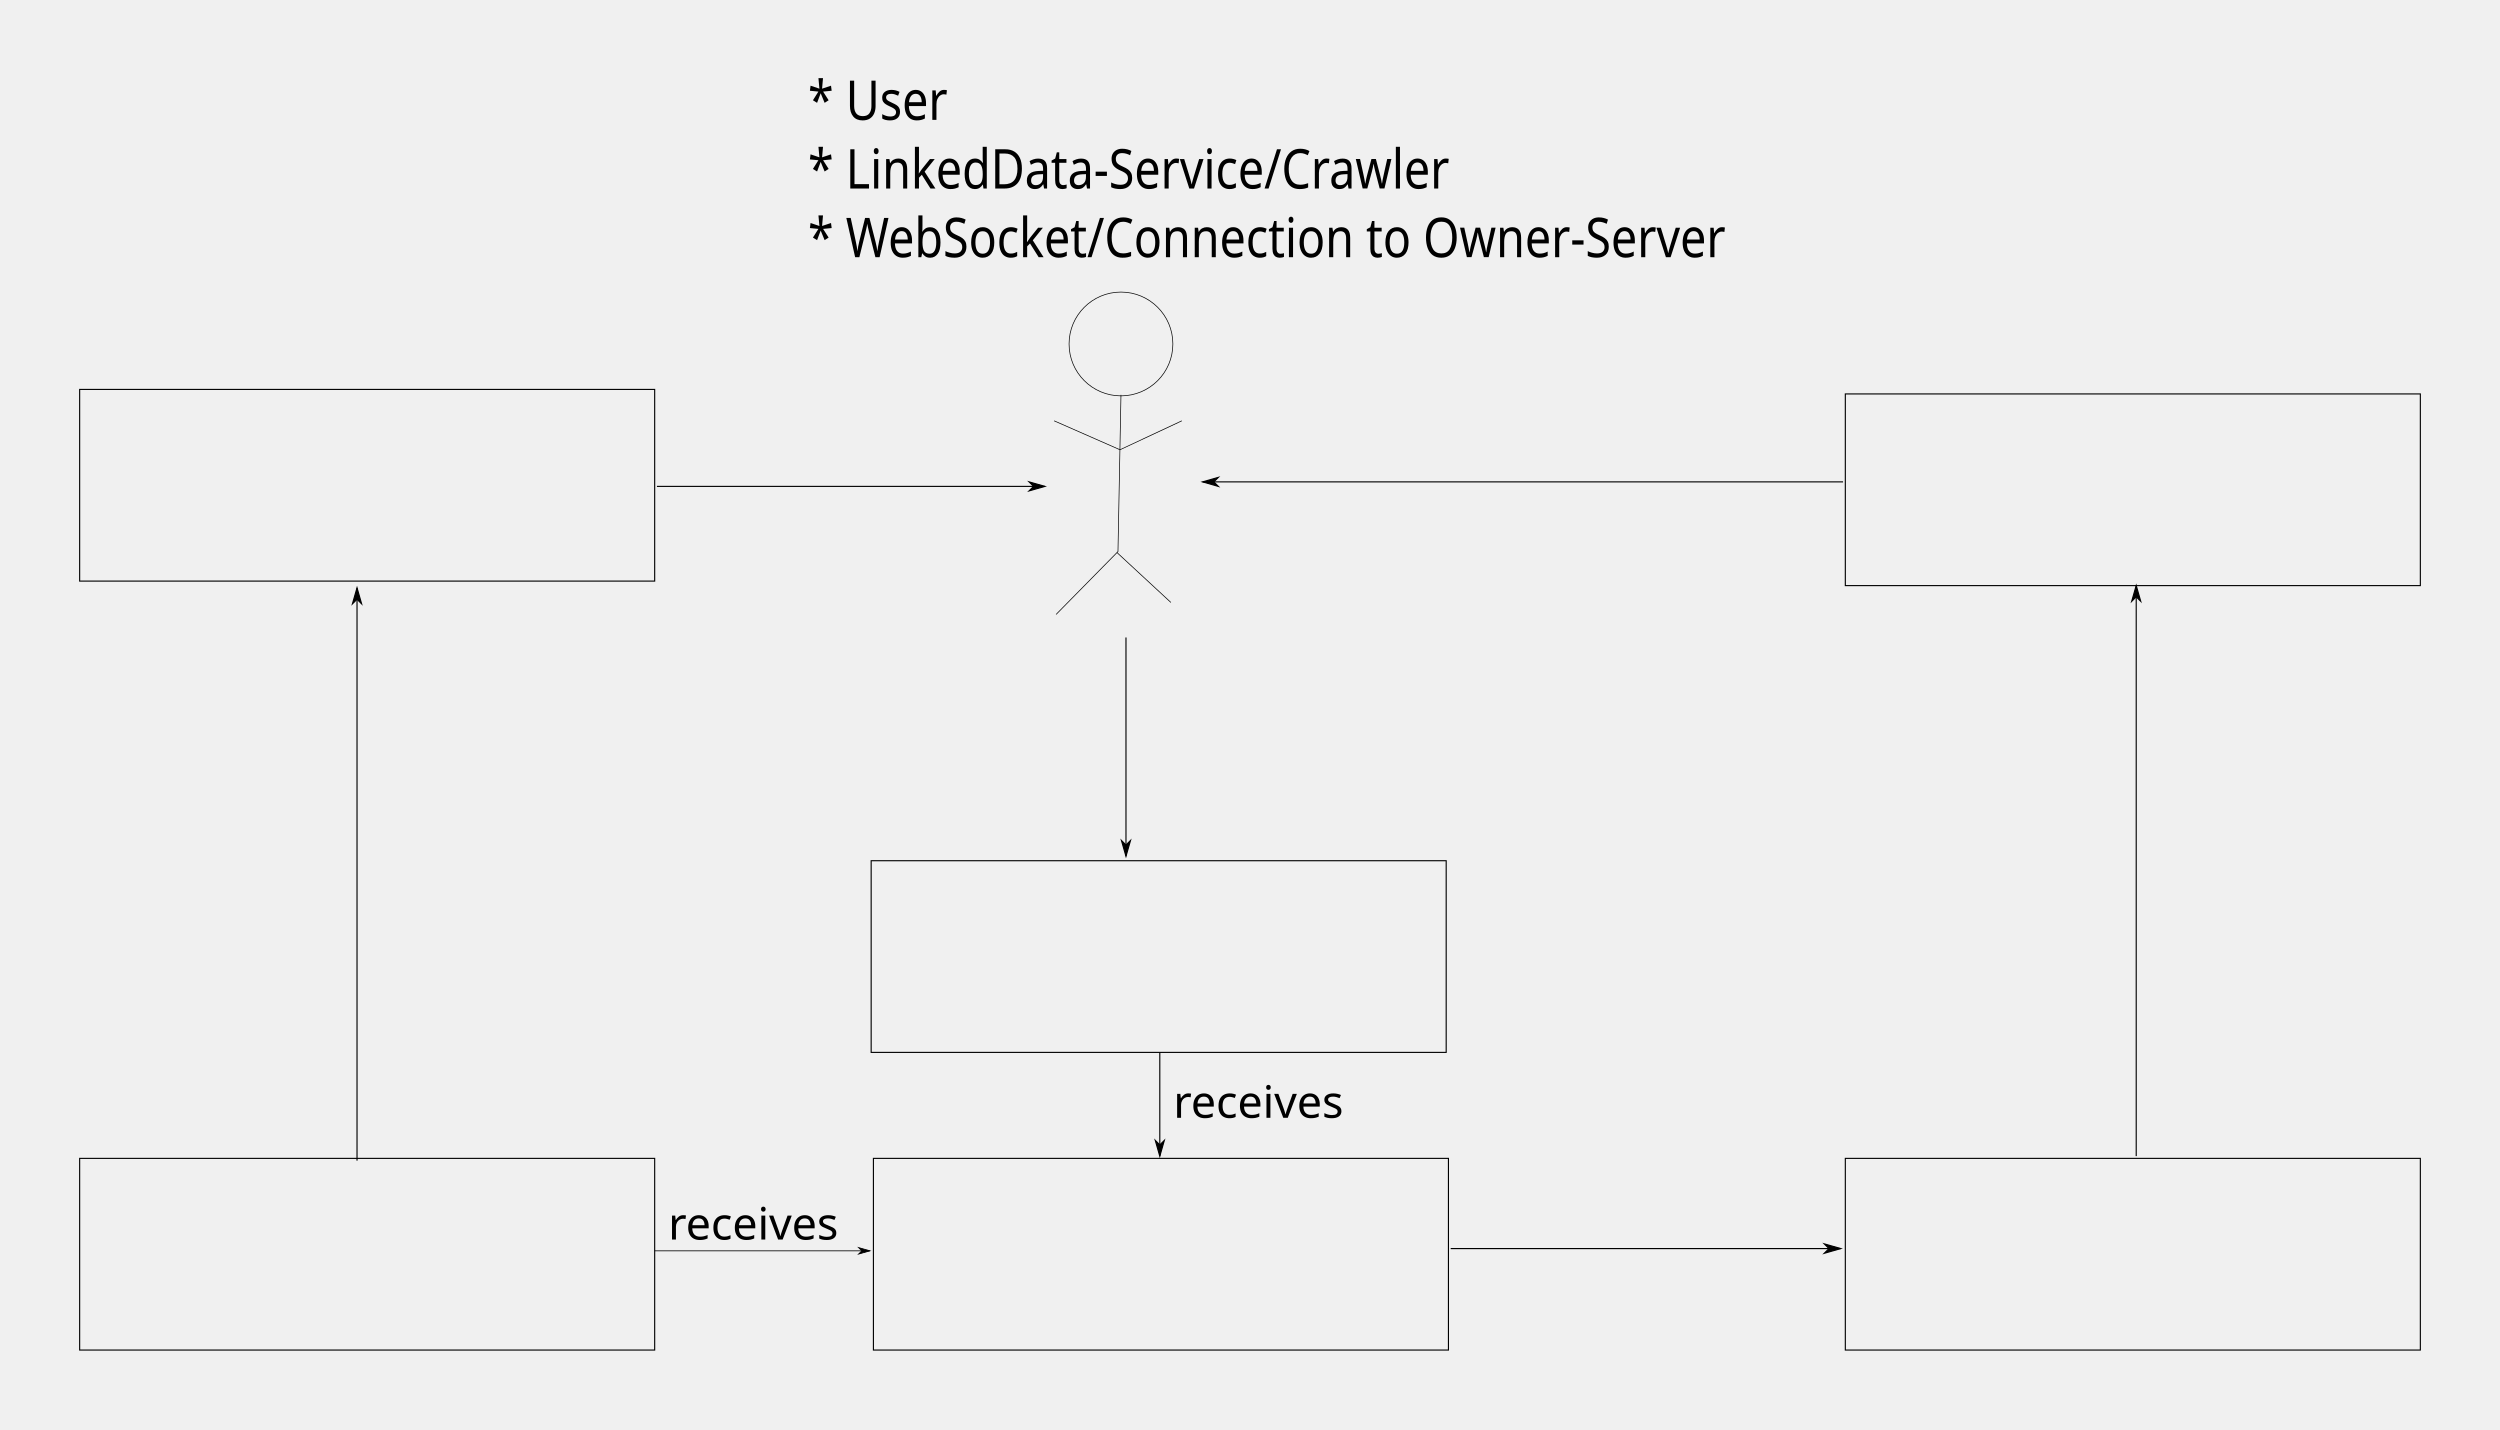
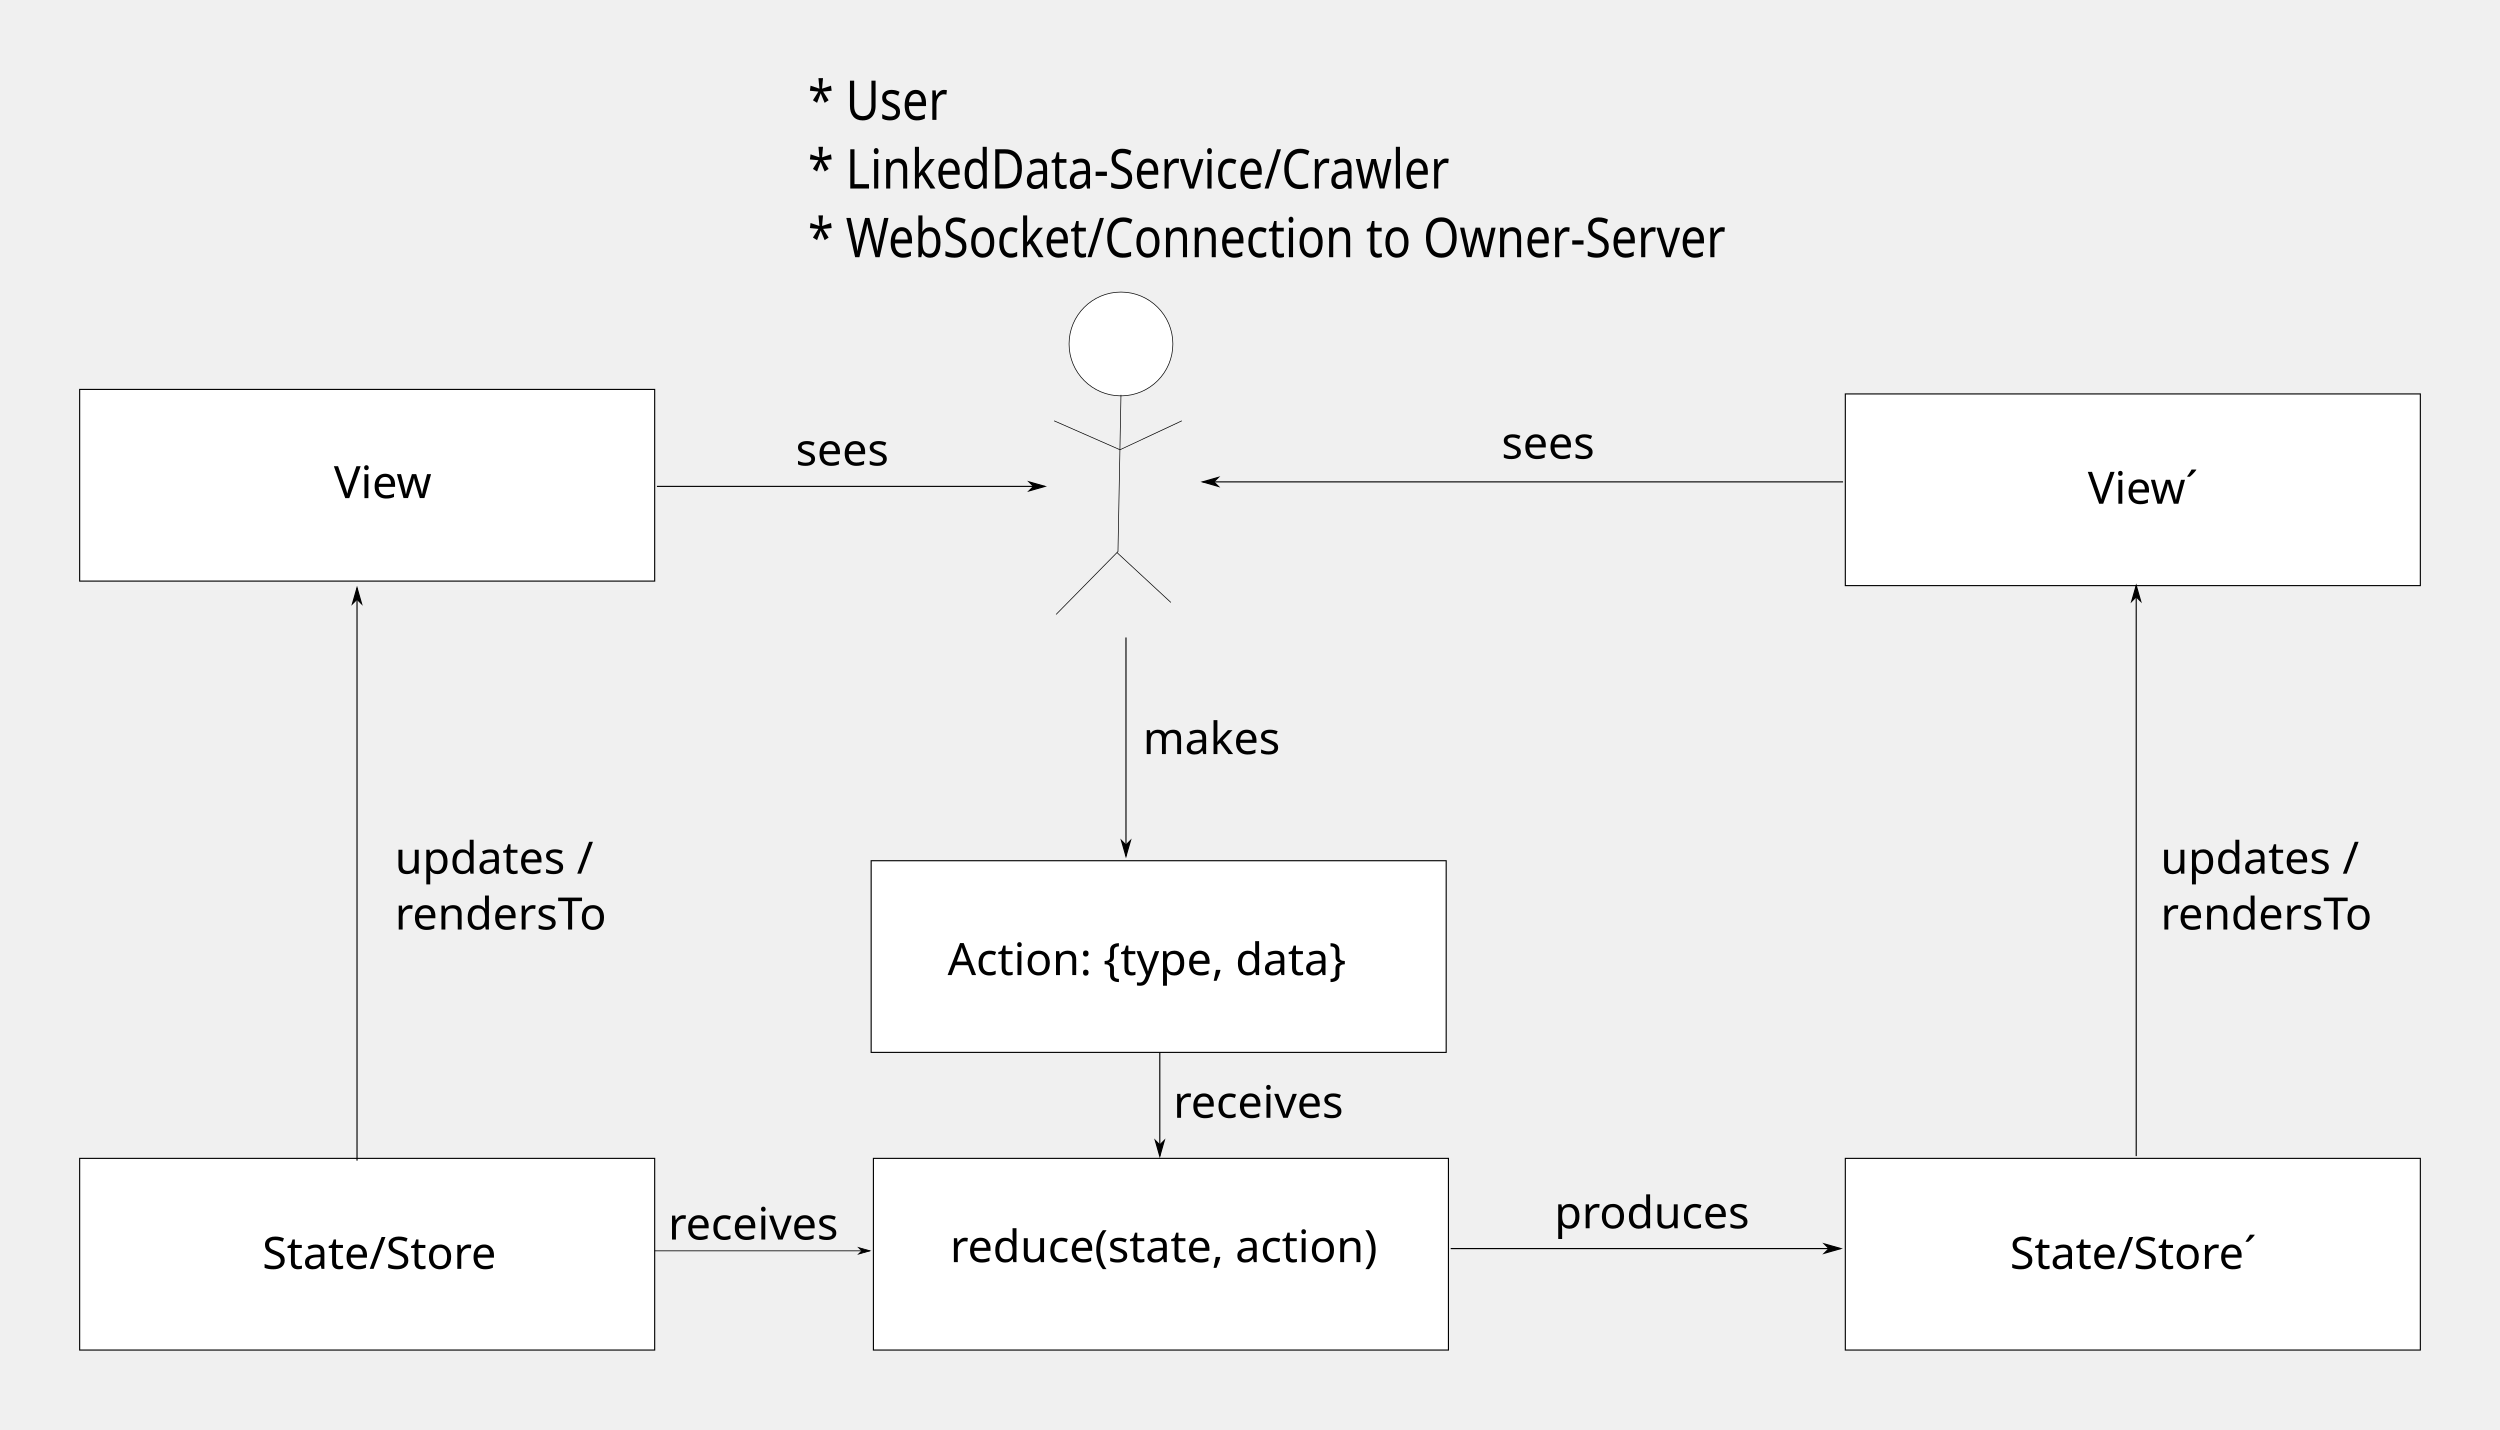
- <svg xmlns="http://www.w3.org/2000/svg" version="1.1" id="svg2" viewBox="0 0 2239.809 1280.909" height="361.501mm" width="632.124mm">
+ <svg xmlns="http://www.w3.org/2000/svg" width="632.124mm" height="361.501mm" viewBox="0 0 2239.809 1280.909" id="svg2" version="1.1">
  <defs id="defs4">
-     <marker orient="auto" refY="0" refX="0" id="marker5820" style="overflow:visible">
-       <path id="path5822" d="M 0,0 5,-5 -12.5,0 5,5 0,0 Z" style="fill:#000000;fill-opacity:1;fill-rule:evenodd;stroke:#000000;stroke-width:1pt;stroke-opacity:1" transform="matrix(-0.8,0,0,-0.8,-10,0)" />
+     <marker style="overflow:visible" id="marker5820" refX="0" refY="0" orient="auto">
+       <path transform="matrix(-0.8,0,0,-0.8,-10,0)" style="fill:#000000;fill-opacity:1;fill-rule:evenodd;stroke:#000000;stroke-width:1pt;stroke-opacity:1" d="M 0,0 5,-5 -12.5,0 5,5 0,0 Z" id="path5822" />
    </marker>
-     <marker style="overflow:visible" id="marker5754" refX="0" refY="0" orient="auto">
-       <path transform="matrix(-0.8,0,0,-0.8,-10,0)" style="fill:#000000;fill-opacity:1;fill-rule:evenodd;stroke:#000000;stroke-width:1pt;stroke-opacity:1" d="M 0,0 5,-5 -12.5,0 5,5 0,0 Z" id="path5756" />
+     <marker orient="auto" refY="0" refX="0" id="marker5754" style="overflow:visible">
+       <path id="path5756" d="M 0,0 5,-5 -12.5,0 5,5 0,0 Z" style="fill:#000000;fill-opacity:1;fill-rule:evenodd;stroke:#000000;stroke-width:1pt;stroke-opacity:1" transform="matrix(-0.8,0,0,-0.8,-10,0)" />
    </marker>
-     <marker orient="auto" refY="0" refX="0" id="marker5694" style="overflow:visible">
-       <path id="path5696" d="M 0,0 5,-5 -12.5,0 5,5 0,0 Z" style="fill:#000000;fill-opacity:1;fill-rule:evenodd;stroke:#000000;stroke-width:1pt;stroke-opacity:1" transform="matrix(-0.8,0,0,-0.8,-10,0)" />
+     <marker style="overflow:visible" id="marker5694" refX="0" refY="0" orient="auto">
+       <path transform="matrix(-0.8,0,0,-0.8,-10,0)" style="fill:#000000;fill-opacity:1;fill-rule:evenodd;stroke:#000000;stroke-width:1pt;stroke-opacity:1" d="M 0,0 5,-5 -12.5,0 5,5 0,0 Z" id="path5696" />
    </marker>
-     <marker style="overflow:visible" id="marker5640" refX="0" refY="0" orient="auto">
-       <path transform="matrix(-0.8,0,0,-0.8,-10,0)" style="fill:#000000;fill-opacity:1;fill-rule:evenodd;stroke:#000000;stroke-width:1pt;stroke-opacity:1" d="M 0,0 5,-5 -12.5,0 5,5 0,0 Z" id="path5642" />
+     <marker orient="auto" refY="0" refX="0" id="marker5640" style="overflow:visible">
+       <path id="path5642" d="M 0,0 5,-5 -12.5,0 5,5 0,0 Z" style="fill:#000000;fill-opacity:1;fill-rule:evenodd;stroke:#000000;stroke-width:1pt;stroke-opacity:1" transform="matrix(-0.8,0,0,-0.8,-10,0)" />
    </marker>
-     <marker orient="auto" refY="0" refX="0" id="marker4746" style="overflow:visible">
-       <path id="path4748" d="M 0,0 5,-5 -12.5,0 5,5 0,0 Z" style="fill:#000000;fill-opacity:1;fill-rule:evenodd;stroke:#000000;stroke-width:1pt;stroke-opacity:1" transform="matrix(-0.8,0,0,-0.8,-10,0)" />
+     <marker style="overflow:visible" id="marker4746" refX="0" refY="0" orient="auto">
+       <path transform="matrix(-0.8,0,0,-0.8,-10,0)" style="fill:#000000;fill-opacity:1;fill-rule:evenodd;stroke:#000000;stroke-width:1pt;stroke-opacity:1" d="M 0,0 5,-5 -12.5,0 5,5 0,0 Z" id="path4748" />
    </marker>
-     <marker style="overflow:visible" id="marker4704" refX="0" refY="0" orient="auto">
-       <path transform="matrix(-0.8,0,0,-0.8,-10,0)" style="fill:#000000;fill-opacity:1;fill-rule:evenodd;stroke:#000000;stroke-width:1pt;stroke-opacity:1" d="M 0,0 5,-5 -12.5,0 5,5 0,0 Z" id="path4706" />
+     <marker orient="auto" refY="0" refX="0" id="marker4704" style="overflow:visible">
+       <path id="path4706" d="M 0,0 5,-5 -12.5,0 5,5 0,0 Z" style="fill:#000000;fill-opacity:1;fill-rule:evenodd;stroke:#000000;stroke-width:1pt;stroke-opacity:1" transform="matrix(-0.8,0,0,-0.8,-10,0)" />
    </marker>
-     <marker orient="auto" refY="0" refX="0" id="marker4484" style="overflow:visible">
-       <path id="path4486" d="M 0,0 5,-5 -12.5,0 5,5 0,0 Z" style="fill:#000000;fill-opacity:1;fill-rule:evenodd;stroke:#000000;stroke-width:1pt;stroke-opacity:1" transform="matrix(-0.8,0,0,-0.8,-10,0)" />
+     <marker style="overflow:visible" id="marker4484" refX="0" refY="0" orient="auto">
+       <path transform="matrix(-0.8,0,0,-0.8,-10,0)" style="fill:#000000;fill-opacity:1;fill-rule:evenodd;stroke:#000000;stroke-width:1pt;stroke-opacity:1" d="M 0,0 5,-5 -12.5,0 5,5 0,0 Z" id="path4486" />
    </marker>
-     <marker style="overflow:visible" id="Arrow1Lend" refX="0" refY="0" orient="auto">
-       <path transform="matrix(-0.8,0,0,-0.8,-10,0)" style="fill:#000000;fill-opacity:1;fill-rule:evenodd;stroke:#000000;stroke-width:1pt;stroke-opacity:1" d="M 0,0 5,-5 -12.5,0 5,5 0,0 Z" id="path4187" />
+     <marker orient="auto" refY="0" refX="0" id="Arrow1Lend" style="overflow:visible">
+       <path id="path4187" d="M 0,0 5,-5 -12.5,0 5,5 0,0 Z" style="fill:#000000;fill-opacity:1;fill-rule:evenodd;stroke:#000000;stroke-width:1pt;stroke-opacity:1" transform="matrix(-0.8,0,0,-0.8,-10,0)" />
    </marker>
  </defs>
-   <g transform="translate(2368.453,235.9727)" id="layer1">
-     <g transform="matrix(0.6258872,0,0,0.6258872,-289.4147,282.6274)" id="g4152">
-       <circle style="opacity:1;fill:none;fill-opacity:1;stroke:#000000;stroke-width:1;stroke-miterlimit:4;stroke-dasharray:none;stroke-dashoffset:0;stroke-opacity:1" id="path4136" cx="-1717.143" cy="-336.209" r="74.286" />
-       <path style="fill:none;fill-rule:evenodd;stroke:#000000;stroke-width:1px;stroke-linecap:butt;stroke-linejoin:miter;stroke-opacity:1" d="m -1717.143,-263.352 -4.286,224.286 -88.571,90" id="path4146" />
-       <path style="fill:none;fill-rule:evenodd;stroke:#000000;stroke-width:1px;stroke-linecap:butt;stroke-linejoin:miter;stroke-opacity:1" d="m -1722.857,-37.638 77.143,71.429" id="path4148" />
-       <path style="fill:none;fill-rule:evenodd;stroke:#000000;stroke-width:1px;stroke-linecap:butt;stroke-linejoin:miter;stroke-opacity:1" d="m -1812.857,-226.209 94.286,41.429 88.571,-41.429" id="path4150" />
+   <g id="layer1" transform="translate(2368.453,235.9727)">
+     <g id="g4152" transform="matrix(0.6258872,0,0,0.6258872,-289.4147,282.6274)">
+       <circle r="74.286" cy="-336.209" cx="-1717.143" id="path4136" style="opacity:1;fill:#ffffff;fill-opacity:1;stroke:#000000;stroke-width:1;stroke-miterlimit:4;stroke-dasharray:none;stroke-dashoffset:0;stroke-opacity:1" />
+       <path id="path4146" d="m -1717.143,-263.352 -4.286,224.286 -88.571,90" style="fill:none;fill-rule:evenodd;stroke:#000000;stroke-width:1px;stroke-linecap:butt;stroke-linejoin:miter;stroke-opacity:1" />
+       <path id="path4148" d="m -1722.857,-37.638 77.143,71.429" style="fill:none;fill-rule:evenodd;stroke:#000000;stroke-width:1px;stroke-linecap:butt;stroke-linejoin:miter;stroke-opacity:1" />
+       <path id="path4150" d="m -1812.857,-226.209 94.286,41.429 88.571,-41.429" style="fill:none;fill-rule:evenodd;stroke:#000000;stroke-width:1px;stroke-linecap:butt;stroke-linejoin:miter;stroke-opacity:1" />
    </g>
-     <text transform="scale(0.9207797,1.086036)" id="text4158" y="-118.398" x="-1786.031" style="font-style:normal;font-weight:normal;font-size:45.31px;line-height:125%;font-family:Sans;letter-spacing:0px;word-spacing:0px;fill:#000000;fill-opacity:1;stroke:none;stroke-width:1px;stroke-linecap:butt;stroke-linejoin:miter;stroke-opacity:1" xml:space="preserve">
-       <tspan style="text-align:start;text-anchor:start" y="-118.398" x="-1786.031" id="tspan4160">* User</tspan>
-       <tspan style="text-align:start;text-anchor:start" id="tspan4162" y="-61.76" x="-1786.031">* LinkedData-Service/Crawler</tspan>
-       <tspan style="text-align:start;text-anchor:start" id="tspan4164" y="-5.122" x="-1786.031">* WebSocket/Connection to Owner-Server</tspan>
+     <text xml:space="preserve" style="font-style:normal;font-weight:normal;font-size:45.31px;line-height:125%;font-family:Sans;letter-spacing:0px;word-spacing:0px;fill:#000000;fill-opacity:1;stroke:none;stroke-width:1px;stroke-linecap:butt;stroke-linejoin:miter;stroke-opacity:1" x="-1786.031" y="-118.398" id="text4158" transform="scale(0.9207797,1.086036)">
+       <tspan id="tspan4160" x="-1786.031" y="-118.398" style="text-align:start;text-anchor:start">* User</tspan>
+       <tspan x="-1786.031" y="-61.76" id="tspan4162" style="text-align:start;text-anchor:start">* LinkedData-Service/Crawler</tspan>
+       <tspan x="-1786.031" y="-5.122" id="tspan4164" style="text-align:start;text-anchor:start">* WebSocket/Connection to Owner-Server</tspan>
    </text>
-     <rect y="535.164" x="-1587.96" height="171.726" width="515.178" id="rect4166" style="opacity:1;fill:none;fill-opacity:1;stroke:#000000;stroke-width:1;stroke-miterlimit:4;stroke-dasharray:none;stroke-dashoffset:0;stroke-opacity:1" />
-     <flowRoot transform="translate(-212.132,1454.62)" style="font-style:normal;font-weight:normal;font-size:40px;line-height:125%;font-family:Sans;text-align:center;letter-spacing:0px;word-spacing:0px;text-anchor:middle;fill:#000000;fill-opacity:1;stroke:none;stroke-width:1px;stroke-linecap:butt;stroke-linejoin:miter;stroke-opacity:1" id="flowRoot4168" xml:space="preserve">
-       <flowRegion id="flowRegion4170">
-         <rect style="text-align:center;text-anchor:middle" y="-887.131" x="-1361.686" height="105.056" width="480.833" id="rect4172" />
-       </flowRegion>
-       <flowPara id="flowPara4174">Action =</flowPara>
-       <flowPara id="flowPara4176">(type, data)</flowPara>
-     </flowRoot>
-     <path id="path4178" d="m -1359.665,335.154 0,195.97" style="fill:none;fill-rule:evenodd;stroke:#000000;stroke-width:1px;stroke-linecap:butt;stroke-linejoin:miter;stroke-opacity:1;marker-end:url(#Arrow1Lend)" />
-     <rect style="opacity:1;fill:none;fill-opacity:1;stroke:#000000;stroke-width:1;stroke-miterlimit:4;stroke-dasharray:none;stroke-dashoffset:0;stroke-opacity:1" id="rect4462" width="515.178" height="171.726" x="-2297.087" y="801.844" />
-     <flowRoot xml:space="preserve" id="flowRoot4464" style="font-style:normal;font-weight:normal;font-size:40px;line-height:125%;font-family:Sans;text-align:center;letter-spacing:0px;word-spacing:0px;text-anchor:middle;fill:#000000;fill-opacity:1;stroke:none;stroke-width:1px;stroke-linecap:butt;stroke-linejoin:miter;stroke-opacity:1" transform="translate(-917.2186,1743.523)">
-       <flowRegion id="flowRegion4466">
-         <rect id="rect4468" width="480.833" height="105.056" x="-1361.686" y="-887.131" style="text-align:center;text-anchor:middle" />
-       </flowRegion>
-       <flowPara id="flowPara4472">State/Store</flowPara>
-     </flowRoot>
-     <path id="path4476" d="m -1068.741,882.657 349.366,0" style="fill:none;fill-rule:evenodd;stroke:#000000;stroke-width:1.04px;stroke-linecap:butt;stroke-linejoin:miter;stroke-opacity:1;marker-end:url(#marker4484)" />
-     <rect y="801.844" x="-1585.939" height="171.726" width="515.178" id="rect4512" style="opacity:1;fill:none;fill-opacity:1;stroke:#000000;stroke-width:1;stroke-miterlimit:4;stroke-dasharray:none;stroke-dashoffset:0;stroke-opacity:1" />
-     <flowRoot transform="translate(-187.8884,1743.523)" style="font-style:normal;font-weight:normal;font-size:40px;line-height:125%;font-family:Sans;text-align:center;letter-spacing:0px;word-spacing:0px;text-anchor:middle;fill:#000000;fill-opacity:1;stroke:none;stroke-width:1px;stroke-linecap:butt;stroke-linejoin:miter;stroke-opacity:1" id="flowRoot4514" xml:space="preserve">
-       <flowRegion id="flowRegion4516">
-         <rect style="text-align:center;text-anchor:middle" y="-887.131" x="-1361.686" height="105.056" width="480.833" id="rect4518" />
-       </flowRegion>
-       <flowPara id="flowPara4986">reduce(...)</flowPara>
-     </flowRoot>
-     <path id="path4696" d="m -1781.909,884.677 192.805,0" style="fill:none;fill-rule:evenodd;stroke:#000000;stroke-width:0.72px;stroke-linecap:butt;stroke-linejoin:miter;stroke-opacity:1;marker-end:url(#marker4704)" />
-     <path id="path4738" d="m -1329.361,706.89 0,92.934" style="fill:none;fill-rule:evenodd;stroke:#000000;stroke-width:1px;stroke-linecap:butt;stroke-linejoin:miter;stroke-opacity:1;marker-end:url(#marker4746)" />
-     <rect style="opacity:1;fill:none;fill-opacity:1;stroke:#000000;stroke-width:1;stroke-miterlimit:4;stroke-dasharray:none;stroke-dashoffset:0;stroke-opacity:1" id="rect4976" width="515.178" height="171.726" x="-715.188" y="801.844" />
-     <flowRoot xml:space="preserve" id="flowRoot4978" style="font-style:normal;font-weight:normal;font-size:40px;line-height:125%;font-family:Sans;text-align:center;letter-spacing:0px;word-spacing:0px;text-anchor:middle;fill:#000000;fill-opacity:1;stroke:none;stroke-width:1px;stroke-linecap:butt;stroke-linejoin:miter;stroke-opacity:1" transform="translate(682.8631,1743.523)">
-       <flowRegion id="flowRegion4980">
-         <rect id="rect4982" width="480.833" height="105.056" x="-1361.686" y="-887.131" style="text-align:center;text-anchor:middle" />
-       </flowRegion>
-       <flowPara id="flowPara4984">State/Store´</flowPara>
-     </flowRoot>
-     <rect style="opacity:1;fill:none;fill-opacity:1;stroke:#000000;stroke-width:1;stroke-miterlimit:4;stroke-dasharray:none;stroke-dashoffset:0;stroke-opacity:1" id="rect5608" width="515.178" height="171.726" x="-2297.087" y="112.92" />
-     <flowRoot xml:space="preserve" id="flowRoot5610" style="font-style:normal;font-weight:normal;font-size:40px;line-height:125%;font-family:Sans;text-align:center;letter-spacing:0px;word-spacing:0px;text-anchor:middle;fill:#000000;fill-opacity:1;stroke:none;stroke-width:1px;stroke-linecap:butt;stroke-linejoin:miter;stroke-opacity:1" transform="translate(-921.2591,1058.64)">
-       <flowRegion id="flowRegion5612">
-         <rect id="rect5614" width="480.833" height="105.056" x="-1361.686" y="-887.131" style="text-align:center;text-anchor:middle" />
-       </flowRegion>
-       <flowPara id="flowPara5618">View</flowPara>
-     </flowRoot>
-     <rect y="116.961" x="-715.188" height="171.726" width="515.178" id="rect5622" style="opacity:1;fill:none;fill-opacity:1;stroke:#000000;stroke-width:1;stroke-miterlimit:4;stroke-dasharray:none;stroke-dashoffset:0;stroke-opacity:1" />
-     <flowRoot transform="translate(660.6398,1062.68)" style="font-style:normal;font-weight:normal;font-size:40px;line-height:125%;font-family:Sans;text-align:center;letter-spacing:0px;word-spacing:0px;text-anchor:middle;fill:#000000;fill-opacity:1;stroke:none;stroke-width:1px;stroke-linecap:butt;stroke-linejoin:miter;stroke-opacity:1" id="flowRoot5624" xml:space="preserve">
-       <flowRegion id="flowRegion5626">
-         <rect style="text-align:center;text-anchor:middle" y="-887.131" x="-1361.686" height="105.056" width="480.833" id="rect5628" />
-       </flowRegion>
-       <flowPara id="flowPara5630">View´</flowPara>
-     </flowRoot>
-     <path id="path5632" d="m -454.569,799.824 0,-511.137" style="fill:none;fill-rule:evenodd;stroke:#000000;stroke-width:1px;stroke-linecap:butt;stroke-linejoin:miter;stroke-opacity:1;marker-end:url(#marker5640)" />
-     <path id="path5686" d="m -717.208,195.753 -573.767,0" style="fill:none;fill-rule:evenodd;stroke:#000000;stroke-width:1px;stroke-linecap:butt;stroke-linejoin:miter;stroke-opacity:1;marker-end:url(#marker5694)" />
-     <path id="path5746" d="m -1779.889,199.793 347.493,0" style="fill:none;fill-rule:evenodd;stroke:#000000;stroke-width:1px;stroke-linecap:butt;stroke-linejoin:miter;stroke-opacity:1;marker-end:url(#marker5754)" />
-     <path id="path5890" d="m -2048.589,803.865 0,-513.114" style="fill:none;fill-rule:evenodd;stroke:#000000;stroke-width:1.012px;stroke-linecap:butt;stroke-linejoin:miter;stroke-opacity:1;marker-end:url(#marker5820)" />
-     <flowRoot transform="translate(129.2995,40.4061)" style="font-style:normal;font-weight:normal;font-size:40px;line-height:125%;font-family:Sans;letter-spacing:0px;word-spacing:0px;fill:#000000;fill-opacity:1;stroke:none;stroke-width:1px;stroke-linecap:butt;stroke-linejoin:miter;stroke-opacity:1" id="flowRoot5904" xml:space="preserve">
-       <flowRegion id="flowRegion5906">
-         <rect y="92.717" x="-1179.858" height="58.589" width="317.188" id="rect5908" />
-       </flowRegion>
-       <flowPara id="flowPara5910">sees</flowPara>
-     </flowRoot>
-     <flowRoot xml:space="preserve" id="flowRoot5912" style="font-style:normal;font-weight:normal;font-size:40px;line-height:125%;font-family:Sans;letter-spacing:0px;word-spacing:0px;fill:#000000;fill-opacity:1;stroke:none;stroke-width:1px;stroke-linecap:butt;stroke-linejoin:miter;stroke-opacity:1" transform="translate(-472.7514,40.4061)">
-       <flowRegion id="flowRegion5914">
-         <rect id="rect5916" width="317.188" height="58.589" x="-1179.858" y="92.717" />
-       </flowRegion>
-       <flowPara id="flowPara5918">sees</flowPara>
-     </flowRoot>
-     <flowRoot transform="translate(0,107.0762)" style="font-style:normal;font-weight:normal;font-size:40px;line-height:125%;font-family:Sans;letter-spacing:0px;word-spacing:0px;fill:#000000;fill-opacity:1;stroke:none;stroke-width:1px;stroke-linecap:butt;stroke-linejoin:miter;stroke-opacity:1" id="flowRoot5920" xml:space="preserve">
-       <flowRegion id="flowRegion5922">
-         <rect y="407.885" x="-428.305" height="125.259" width="240.416" id="rect5924" />
-       </flowRegion>
-       <flowPara id="flowPara5926">rendersTo</flowPara>
-     </flowRoot>
-     <flowRoot xml:space="preserve" id="flowRoot5928" style="font-style:normal;font-weight:normal;font-size:40px;line-height:125%;font-family:Sans;letter-spacing:0px;word-spacing:0px;fill:#000000;fill-opacity:1;stroke:none;stroke-width:1px;stroke-linecap:butt;stroke-linejoin:miter;stroke-opacity:1" transform="translate(-1602.102,96.97464)">
-       <flowRegion id="flowRegion5930">
-         <rect id="rect5932" width="240.416" height="125.259" x="-428.305" y="407.885" />
-       </flowRegion>
-       <flowPara id="flowPara5934">rendersTo</flowPara>
-     </flowRoot>
-     <flowRoot transform="translate(18.18275,4.04061)" style="font-style:normal;font-weight:normal;font-size:40px;line-height:125%;font-family:Sans;letter-spacing:0px;word-spacing:0px;fill:#000000;fill-opacity:1;stroke:none;stroke-width:1px;stroke-linecap:butt;stroke-linejoin:miter;stroke-opacity:1" id="flowRoot5936" xml:space="preserve">
-       <flowRegion id="flowRegion5938">
-         <rect y="815.987" x="-1016.213" height="48.487" width="220.213" id="rect5940" />
-       </flowRegion>
-       <flowPara id="flowPara5942">produces</flowPara>
-     </flowRoot>
-     <text id="text5944" y="765.479" x="-1317.239" style="font-style:normal;font-weight:normal;font-size:40px;line-height:125%;font-family:Sans;letter-spacing:0px;word-spacing:0px;fill:#000000;fill-opacity:1;stroke:none;stroke-width:1px;stroke-linecap:butt;stroke-linejoin:miter;stroke-opacity:1" xml:space="preserve">
-       <tspan y="765.479" x="-1317.239" id="tspan5946">receives</tspan>
+     <rect style="opacity:1;fill:#ffffff;fill-opacity:1;stroke:#000000;stroke-width:1;stroke-miterlimit:4;stroke-dasharray:none;stroke-dashoffset:0;stroke-opacity:1" id="rect4166" width="515.178" height="171.726" x="-1587.96" y="535.164" />
+     <path style="fill:none;fill-rule:evenodd;stroke:#000000;stroke-width:1px;stroke-linecap:butt;stroke-linejoin:miter;stroke-opacity:1;marker-end:url(#Arrow1Lend)" d="m -1359.665,335.154 0,195.97" id="path4178" />
+     <rect y="801.844" x="-2297.087" height="171.726" width="515.178" id="rect4462" style="opacity:1;fill:#ffffff;fill-opacity:1;stroke:#000000;stroke-width:1;stroke-miterlimit:4;stroke-dasharray:none;stroke-dashoffset:0;stroke-opacity:1" />
+     <path style="fill:none;fill-rule:evenodd;stroke:#000000;stroke-width:1.04px;stroke-linecap:butt;stroke-linejoin:miter;stroke-opacity:1;marker-end:url(#marker4484)" d="m -1068.741,882.657 349.366,0" id="path4476" />
+     <rect style="opacity:1;fill:#ffffff;fill-opacity:1;stroke:#000000;stroke-width:1;stroke-miterlimit:4;stroke-dasharray:none;stroke-dashoffset:0;stroke-opacity:1" id="rect4512" width="515.178" height="171.726" x="-1585.939" y="801.844" />
+     <path style="fill:none;fill-rule:evenodd;stroke:#000000;stroke-width:0.72px;stroke-linecap:butt;stroke-linejoin:miter;stroke-opacity:1;marker-end:url(#marker4704)" d="m -1781.909,884.677 192.805,0" id="path4696" />
+     <path style="fill:none;fill-rule:evenodd;stroke:#000000;stroke-width:1px;stroke-linecap:butt;stroke-linejoin:miter;stroke-opacity:1;marker-end:url(#marker4746)" d="m -1329.361,706.89 0,92.934" id="path4738" />
+     <rect y="801.844" x="-715.188" height="171.726" width="515.178" id="rect4976" style="opacity:1;fill:#ffffff;fill-opacity:1;stroke:#000000;stroke-width:1;stroke-miterlimit:4;stroke-dasharray:none;stroke-dashoffset:0;stroke-opacity:1" />
+     <rect y="112.92" x="-2297.087" height="171.726" width="515.178" id="rect5608" style="opacity:1;fill:#ffffff;fill-opacity:1;stroke:#000000;stroke-width:1;stroke-miterlimit:4;stroke-dasharray:none;stroke-dashoffset:0;stroke-opacity:1" />
+     <rect style="opacity:1;fill:#ffffff;fill-opacity:1;stroke:#000000;stroke-width:1;stroke-miterlimit:4;stroke-dasharray:none;stroke-dashoffset:0;stroke-opacity:1" id="rect5622" width="515.178" height="171.726" x="-715.188" y="116.961" />
+     <path style="fill:none;fill-rule:evenodd;stroke:#000000;stroke-width:1px;stroke-linecap:butt;stroke-linejoin:miter;stroke-opacity:1;marker-end:url(#marker5640)" d="m -454.569,799.824 0,-511.137" id="path5632" />
+     <path style="fill:none;fill-rule:evenodd;stroke:#000000;stroke-width:1px;stroke-linecap:butt;stroke-linejoin:miter;stroke-opacity:1;marker-end:url(#marker5694)" d="m -717.208,195.753 -573.767,0" id="path5686" />
+     <path style="fill:none;fill-rule:evenodd;stroke:#000000;stroke-width:1px;stroke-linecap:butt;stroke-linejoin:miter;stroke-opacity:1;marker-end:url(#marker5754)" d="m -1779.889,199.793 347.493,0" id="path5746" />
+     <path style="fill:none;fill-rule:evenodd;stroke:#000000;stroke-width:1.012px;stroke-linecap:butt;stroke-linejoin:miter;stroke-opacity:1;marker-end:url(#marker5820)" d="m -2048.589,803.865 0,-513.114" id="path5890" />
+     <text xml:space="preserve" style="font-style:normal;font-weight:normal;font-size:40px;line-height:125%;font-family:Sans;letter-spacing:0px;word-spacing:0px;fill:#000000;fill-opacity:1;stroke:none;stroke-width:1px;stroke-linecap:butt;stroke-linejoin:miter;stroke-opacity:1" x="-1317.239" y="765.479" id="text5944">
+       <tspan id="tspan5946" x="-1317.239" y="765.479">receives</tspan>
    </text>
-     <text xml:space="preserve" style="font-style:normal;font-weight:normal;font-size:40px;line-height:125%;font-family:Sans;letter-spacing:0px;word-spacing:0px;fill:#000000;fill-opacity:1;stroke:none;stroke-width:1px;stroke-linecap:butt;stroke-linejoin:miter;stroke-opacity:1" x="-1769.787" y="874.575" id="text5948">
-       <tspan id="tspan5950" x="-1769.787" y="874.575">receives</tspan>
+     <text id="text5948" y="874.575" x="-1769.787" style="font-style:normal;font-weight:normal;font-size:40px;line-height:125%;font-family:Sans;letter-spacing:0px;word-spacing:0px;fill:#000000;fill-opacity:1;stroke:none;stroke-width:1px;stroke-linecap:butt;stroke-linejoin:miter;stroke-opacity:1" xml:space="preserve">
+       <tspan y="874.575" x="-1769.787" id="tspan5950">receives</tspan>
+     </text>
+     <text xml:space="preserve" style="font-style:normal;font-weight:normal;font-size:40px;line-height:125%;font-family:Sans;letter-spacing:0px;word-spacing:0px;fill:#000000;fill-opacity:1;stroke:none;stroke-width:1px;stroke-linecap:butt;stroke-linejoin:miter;stroke-opacity:1" x="-2133.442" y="900.839" id="text6073">
+       <tspan id="tspan6075" x="-2133.442" y="900.839">State/Store</tspan>
+     </text>
+     <text id="text6077" y="864.474" x="-975.807" style="font-style:normal;font-weight:normal;font-size:40px;line-height:125%;font-family:Sans;letter-spacing:0px;word-spacing:0px;fill:#000000;fill-opacity:1;stroke:none;stroke-width:1px;stroke-linecap:butt;stroke-linejoin:miter;stroke-opacity:1" xml:space="preserve">
+       <tspan y="864.474" x="-975.807" id="tspan6079">produces</tspan>
+     </text>
+     <text xml:space="preserve" style="font-style:normal;font-weight:normal;font-size:40px;line-height:125%;font-family:Sans;letter-spacing:0px;word-spacing:0px;fill:#000000;fill-opacity:1;stroke:none;stroke-width:1px;stroke-linecap:butt;stroke-linejoin:miter;stroke-opacity:1" x="-1517.249" y="894.778" id="text6081">
+       <tspan id="tspan6083" x="-1517.249" y="894.778">reduce(state, action)</tspan>
+     </text>
+     <text xml:space="preserve" style="font-style:normal;font-weight:normal;font-size:40px;line-height:125%;font-family:Sans;letter-spacing:0px;word-spacing:0px;fill:#000000;fill-opacity:1;stroke:none;stroke-width:1px;stroke-linecap:butt;stroke-linejoin:miter;stroke-opacity:1" x="-2014.634" y="546.788" id="text6073-3">
+       <tspan id="tspan6075-4" x="-2014.634" y="546.788">updates / </tspan>
+       <tspan x="-2014.634" y="596.788" id="tspan6116">rendersTo</tspan>
+     </text>
+     <text id="text6118" y="546.788" x="-432.735" style="font-style:normal;font-weight:normal;font-size:40px;line-height:125%;font-family:Sans;letter-spacing:0px;word-spacing:0px;fill:#000000;fill-opacity:1;stroke:none;stroke-width:1px;stroke-linecap:butt;stroke-linejoin:miter;stroke-opacity:1" xml:space="preserve">
+       <tspan y="546.788" x="-432.735" id="tspan6120">updates / </tspan>
+       <tspan id="tspan6122" y="596.788" x="-432.735">rendersTo</tspan>
+     </text>
+     <text xml:space="preserve" style="font-style:normal;font-weight:normal;font-size:40px;line-height:125%;font-family:Sans;letter-spacing:0px;word-spacing:0px;fill:#000000;fill-opacity:1;stroke:none;stroke-width:1px;stroke-linecap:butt;stroke-linejoin:miter;stroke-opacity:1" x="-2069.338" y="210.3" id="text6073-3-4">
+       <tspan x="-2069.338" y="210.3" id="tspan6116-3">View</tspan>
+     </text>
+     <text xml:space="preserve" style="font-style:normal;font-weight:normal;font-size:40px;line-height:125%;font-family:Sans;letter-spacing:0px;word-spacing:0px;fill:#000000;fill-opacity:1;stroke:none;stroke-width:1px;stroke-linecap:butt;stroke-linejoin:miter;stroke-opacity:1" x="-497.951" y="215.361" id="text6073-3-4-9">
+       <tspan x="-497.951" y="215.361" id="tspan6116-3-1">View´</tspan>
+     </text>
+     <text id="text6170" y="174.955" x="-1023.23" style="font-style:normal;font-weight:normal;font-size:40px;line-height:125%;font-family:Sans;letter-spacing:0px;word-spacing:0px;fill:#000000;fill-opacity:1;stroke:none;stroke-width:1px;stroke-linecap:butt;stroke-linejoin:miter;stroke-opacity:1" xml:space="preserve">
+       <tspan id="tspan6172" y="174.955" x="-1023.23">sees</tspan>
+     </text>
+     <text xml:space="preserve" style="font-style:normal;font-weight:normal;font-size:40px;line-height:125%;font-family:Sans;letter-spacing:0px;word-spacing:0px;fill:#000000;fill-opacity:1;stroke:none;stroke-width:1px;stroke-linecap:butt;stroke-linejoin:miter;stroke-opacity:1" x="-1655.586" y="181.016" id="text6174">
+       <tspan x="-1655.586" y="181.016" id="tspan6176">sees</tspan>
+     </text>
+     <text id="text6178" y="439.615" x="-1344.459" style="font-style:normal;font-weight:normal;font-size:40px;line-height:125%;font-family:Sans;letter-spacing:0px;word-spacing:0px;fill:#000000;fill-opacity:1;stroke:none;stroke-width:1px;stroke-linecap:butt;stroke-linejoin:miter;stroke-opacity:1" xml:space="preserve">
+       <tspan id="tspan6180" y="439.615" x="-1344.459">makes</tspan>
+     </text>
+     <text id="text6178-9" y="637.605" x="-1519.476" style="font-style:normal;font-weight:normal;font-size:40px;line-height:125%;font-family:Sans;letter-spacing:0px;word-spacing:0px;fill:#000000;fill-opacity:1;stroke:none;stroke-width:1px;stroke-linecap:butt;stroke-linejoin:miter;stroke-opacity:1" xml:space="preserve">
+       <tspan id="tspan6180-3" y="637.605" x="-1519.476">Action: {type, data}</tspan>
+     </text>
+     <text id="text6218" y="900.839" x="-567.706" style="font-style:normal;font-weight:normal;font-size:40px;line-height:125%;font-family:Sans;letter-spacing:0px;word-spacing:0px;fill:#000000;fill-opacity:1;stroke:none;stroke-width:1px;stroke-linecap:butt;stroke-linejoin:miter;stroke-opacity:1" xml:space="preserve">
+       <tspan y="900.839" x="-567.706" id="tspan6220">State/Store´</tspan>
    </text>
  </g>
</svg>
